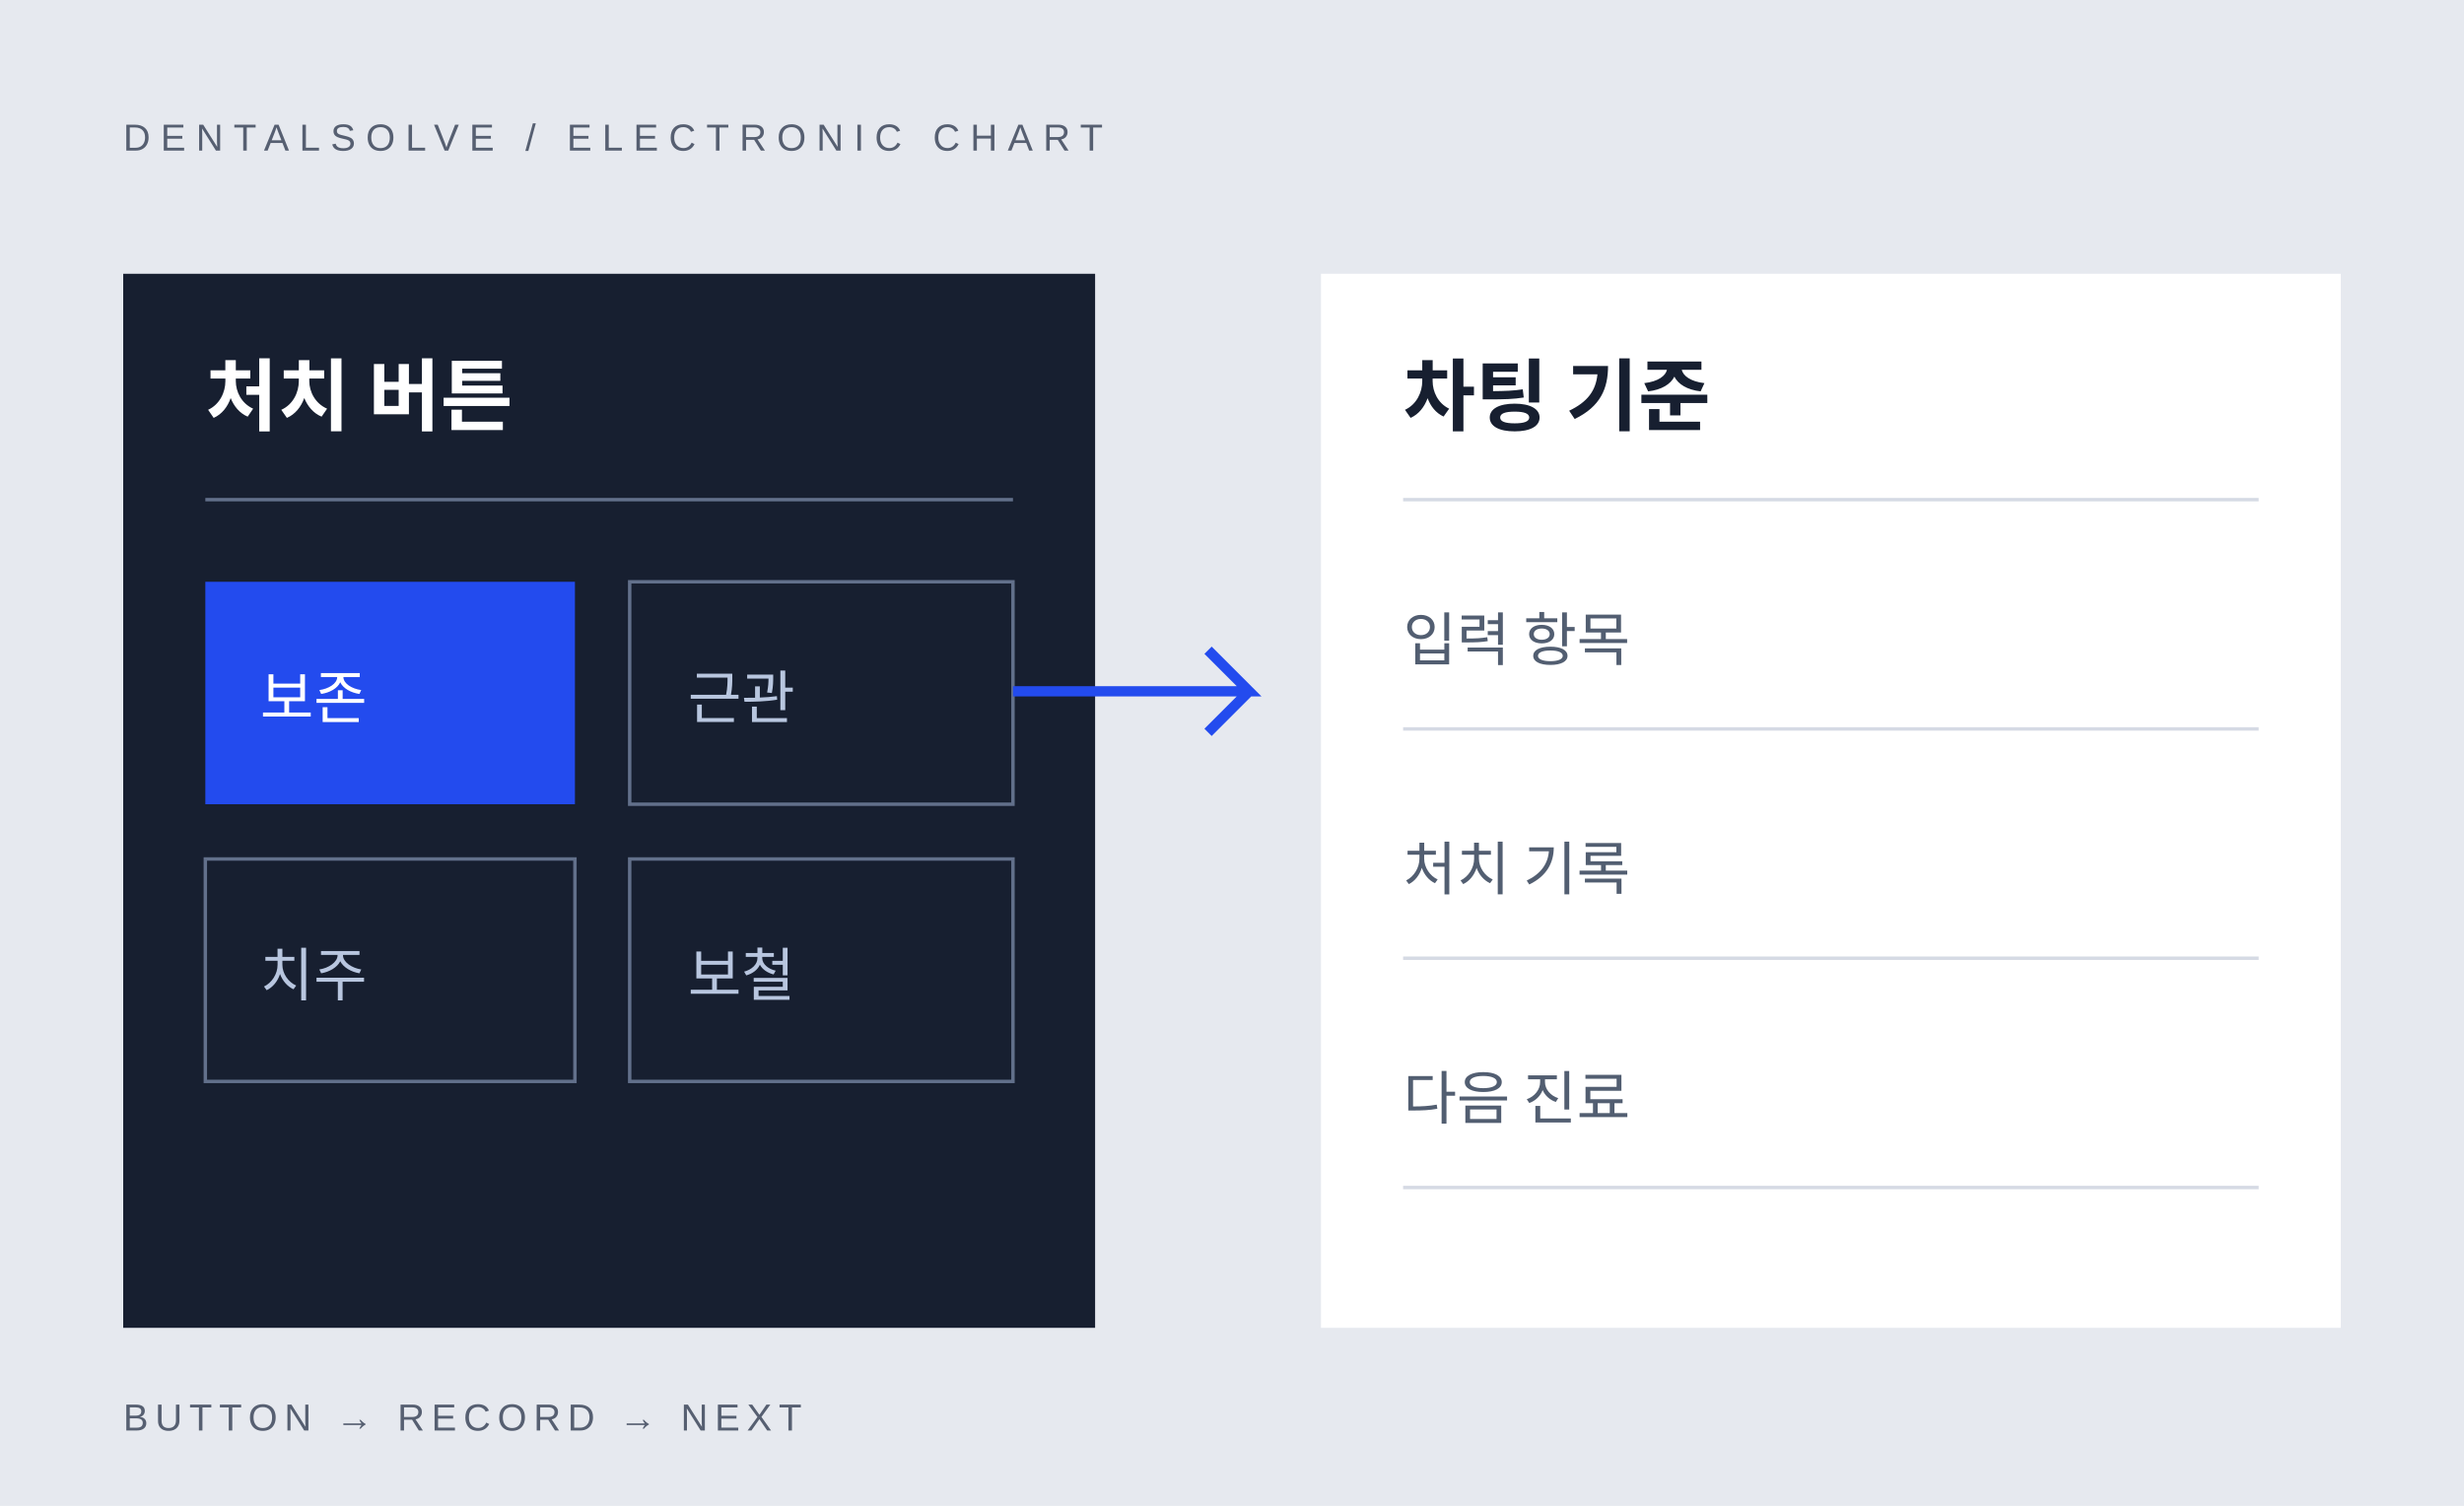
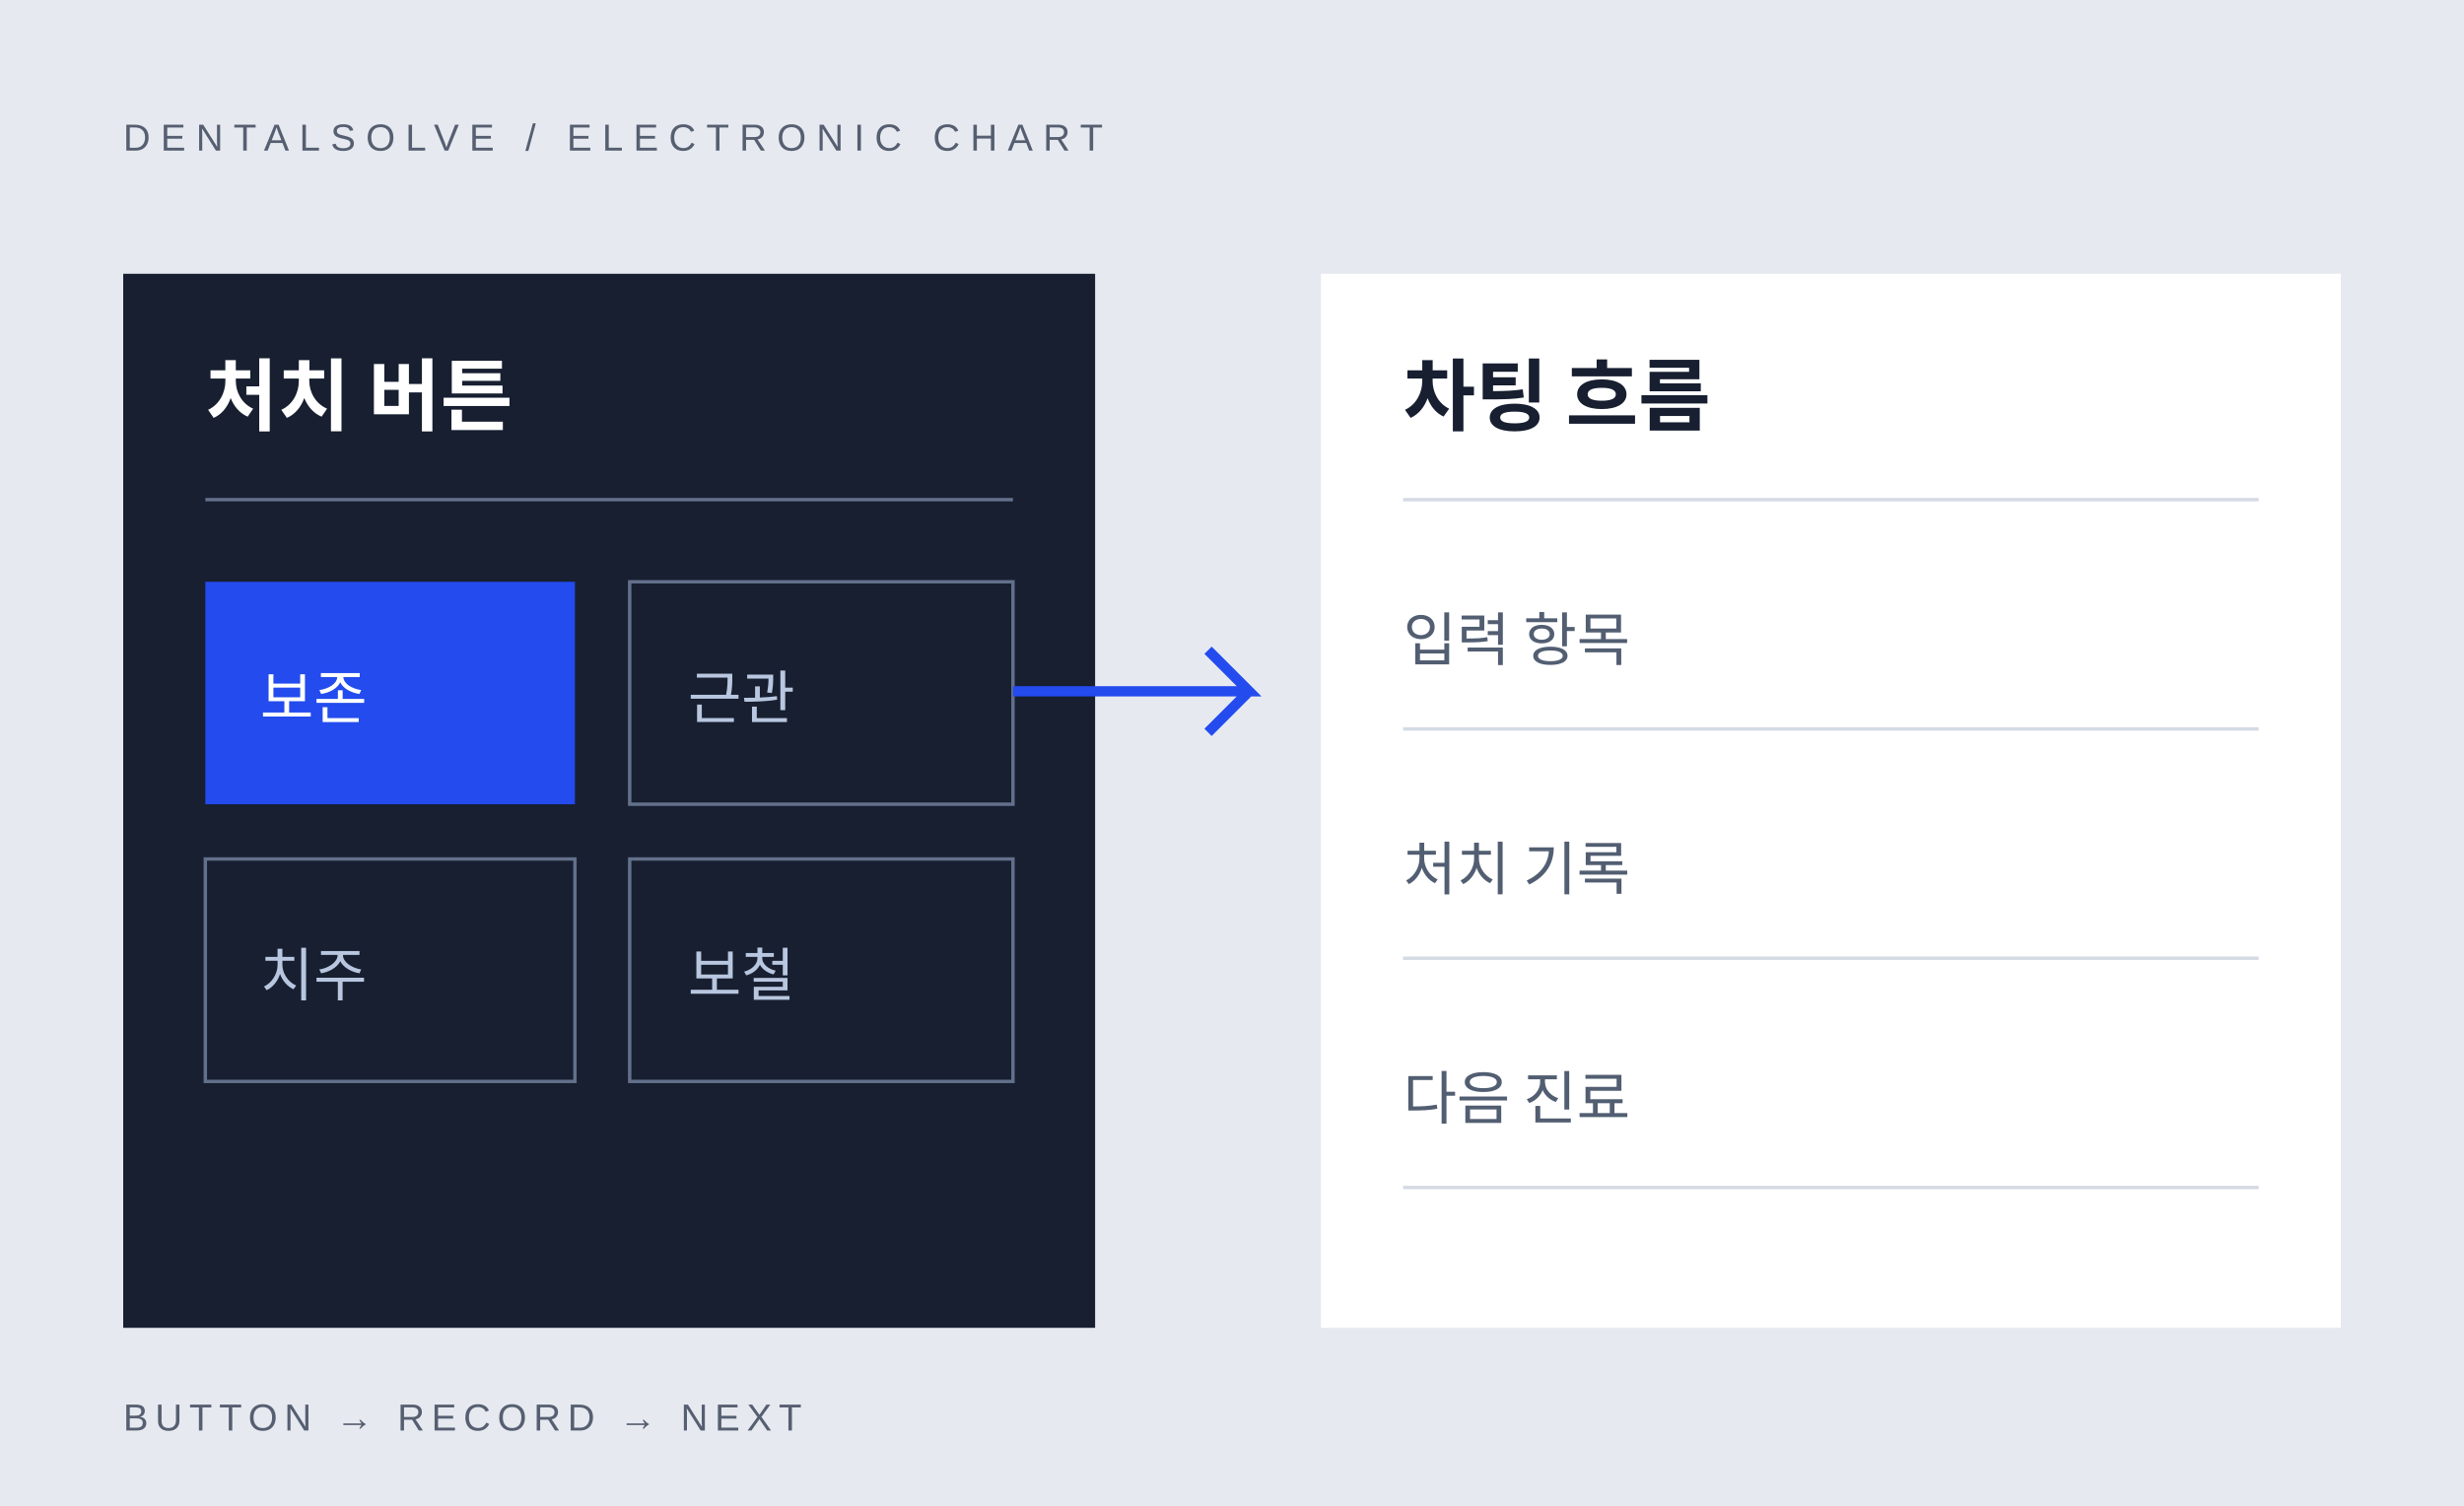
<svg xmlns="http://www.w3.org/2000/svg" width="720" height="440" viewBox="0 0 720 440" fill="none">
  <style>text{font-family:Arial,'Apple SD Gothic Neo','Malgun Gothic',sans-serif}</style>
  <rect width="720" height="440" fill="#E6E9EF" />
  <text x="36" y="44" font-size="11" letter-spacing="3" fill="#565F71">DENTALSOLVE / ELECTRONIC CHART</text>
  <rect x="36" y="80" width="284" height="308" fill="#171F30" />
  <text x="60" y="124" font-size="23" font-weight="700" fill="#FFF">처치 버튼</text>
  <path d="M60 146H296" stroke="#62708B" />
  <rect x="60" y="170" width="108" height="65" fill="#234BEE" />
  <rect x="184" y="170" width="112" height="65" stroke="#62708B" />
  <rect x="60" y="251" width="108" height="65" stroke="#62708B" />
  <rect x="184" y="251" width="112" height="65" stroke="#62708B" />
  <text x="76" y="210" font-size="17" fill="#FFF">보존</text>
  <text x="201" y="210" font-size="17" fill="#B8C6DF">근관</text>
  <text x="76" y="291" font-size="17" fill="#B8C6DF">치주</text>
  <text x="201" y="291" font-size="17" fill="#B8C6DF">보철</text>
  <rect x="386" y="80" width="298" height="308" fill="#FFF" />
-   <text x="410" y="124" font-size="23" font-weight="700" fill="#171F30">차팅 기준</text>
+   <text x="410" y="124" font-size="23" font-weight="700" fill="#171F30">차팅 흐름</text>
  <path d="M410 146H660M410 213H660M410 280H660M410 347H660" stroke="#D5DAE4" />
  <text x="410" y="193" font-size="17" fill="#525E71">입력 항목</text>
  <text x="410" y="260" font-size="17" fill="#525E71">처치 기록</text>
  <text x="410" y="327" font-size="17" fill="#525E71">다음 진료</text>
  <path d="M296 202H365L353 190M365 202L353 214" stroke="#234BEE" stroke-width="3" />
  <text x="36" y="418" font-size="11" letter-spacing="2" fill="#565F71">BUTTON → RECORD → NEXT</text>
</svg>
